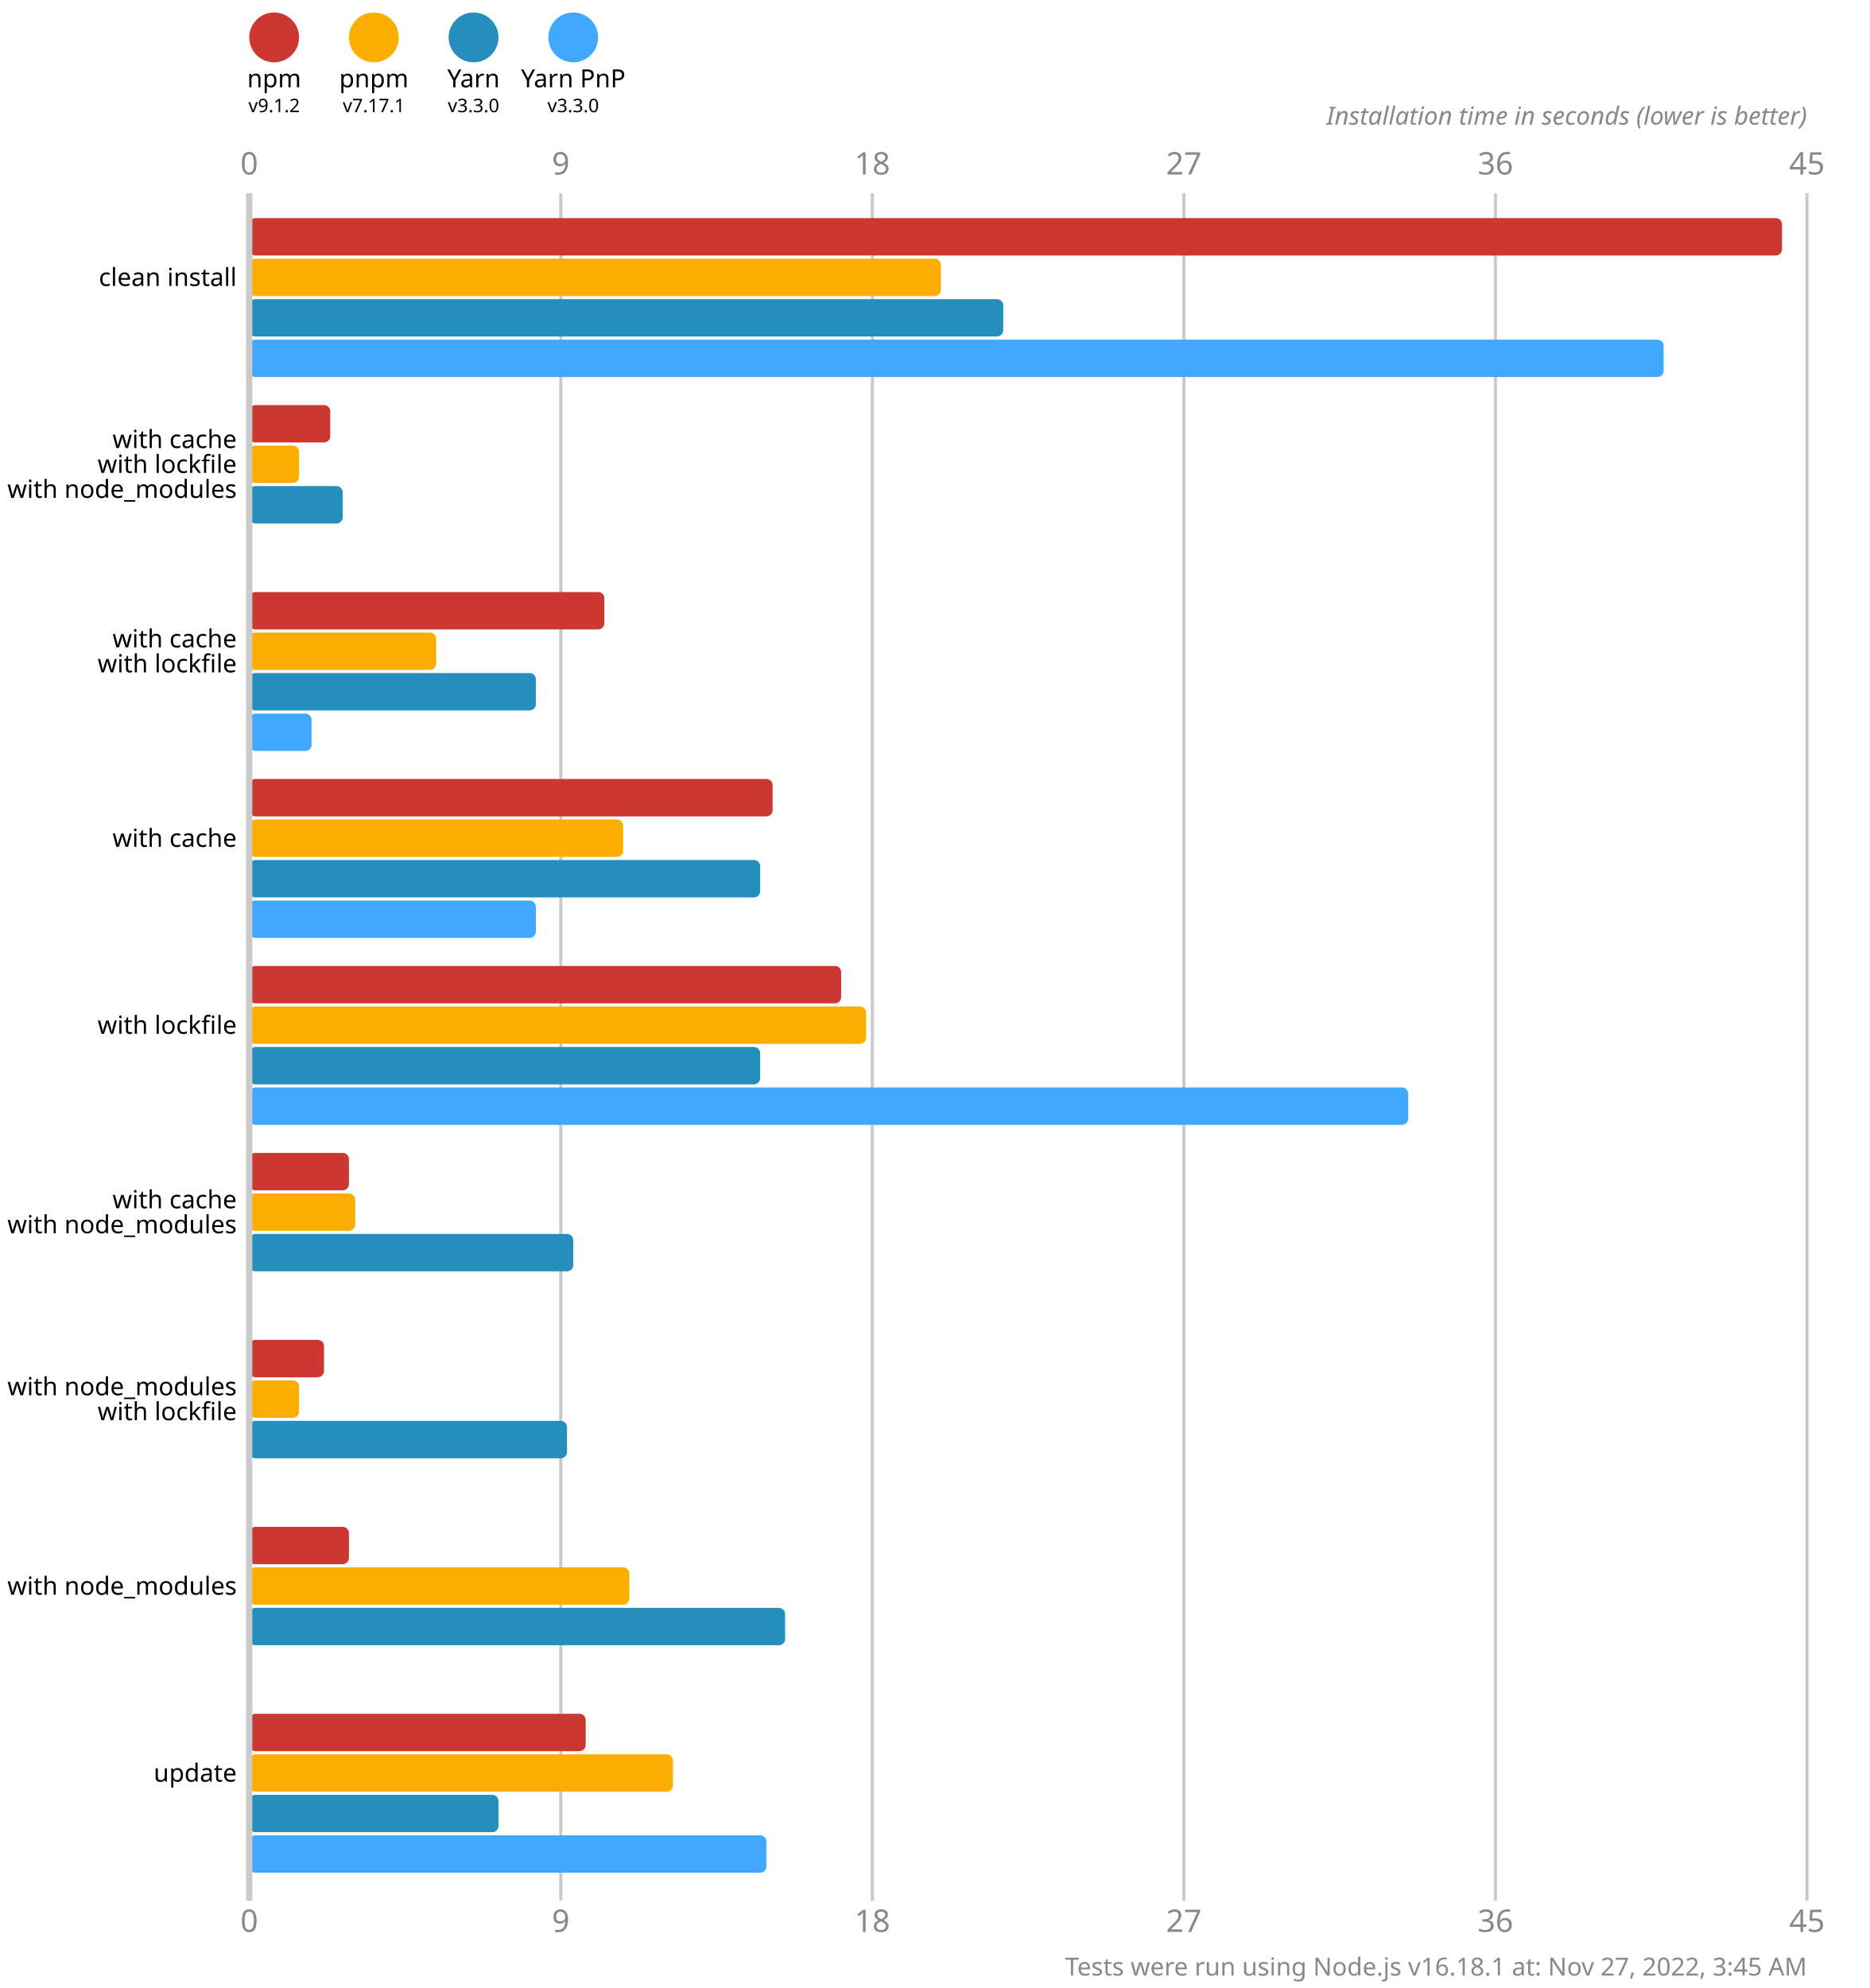
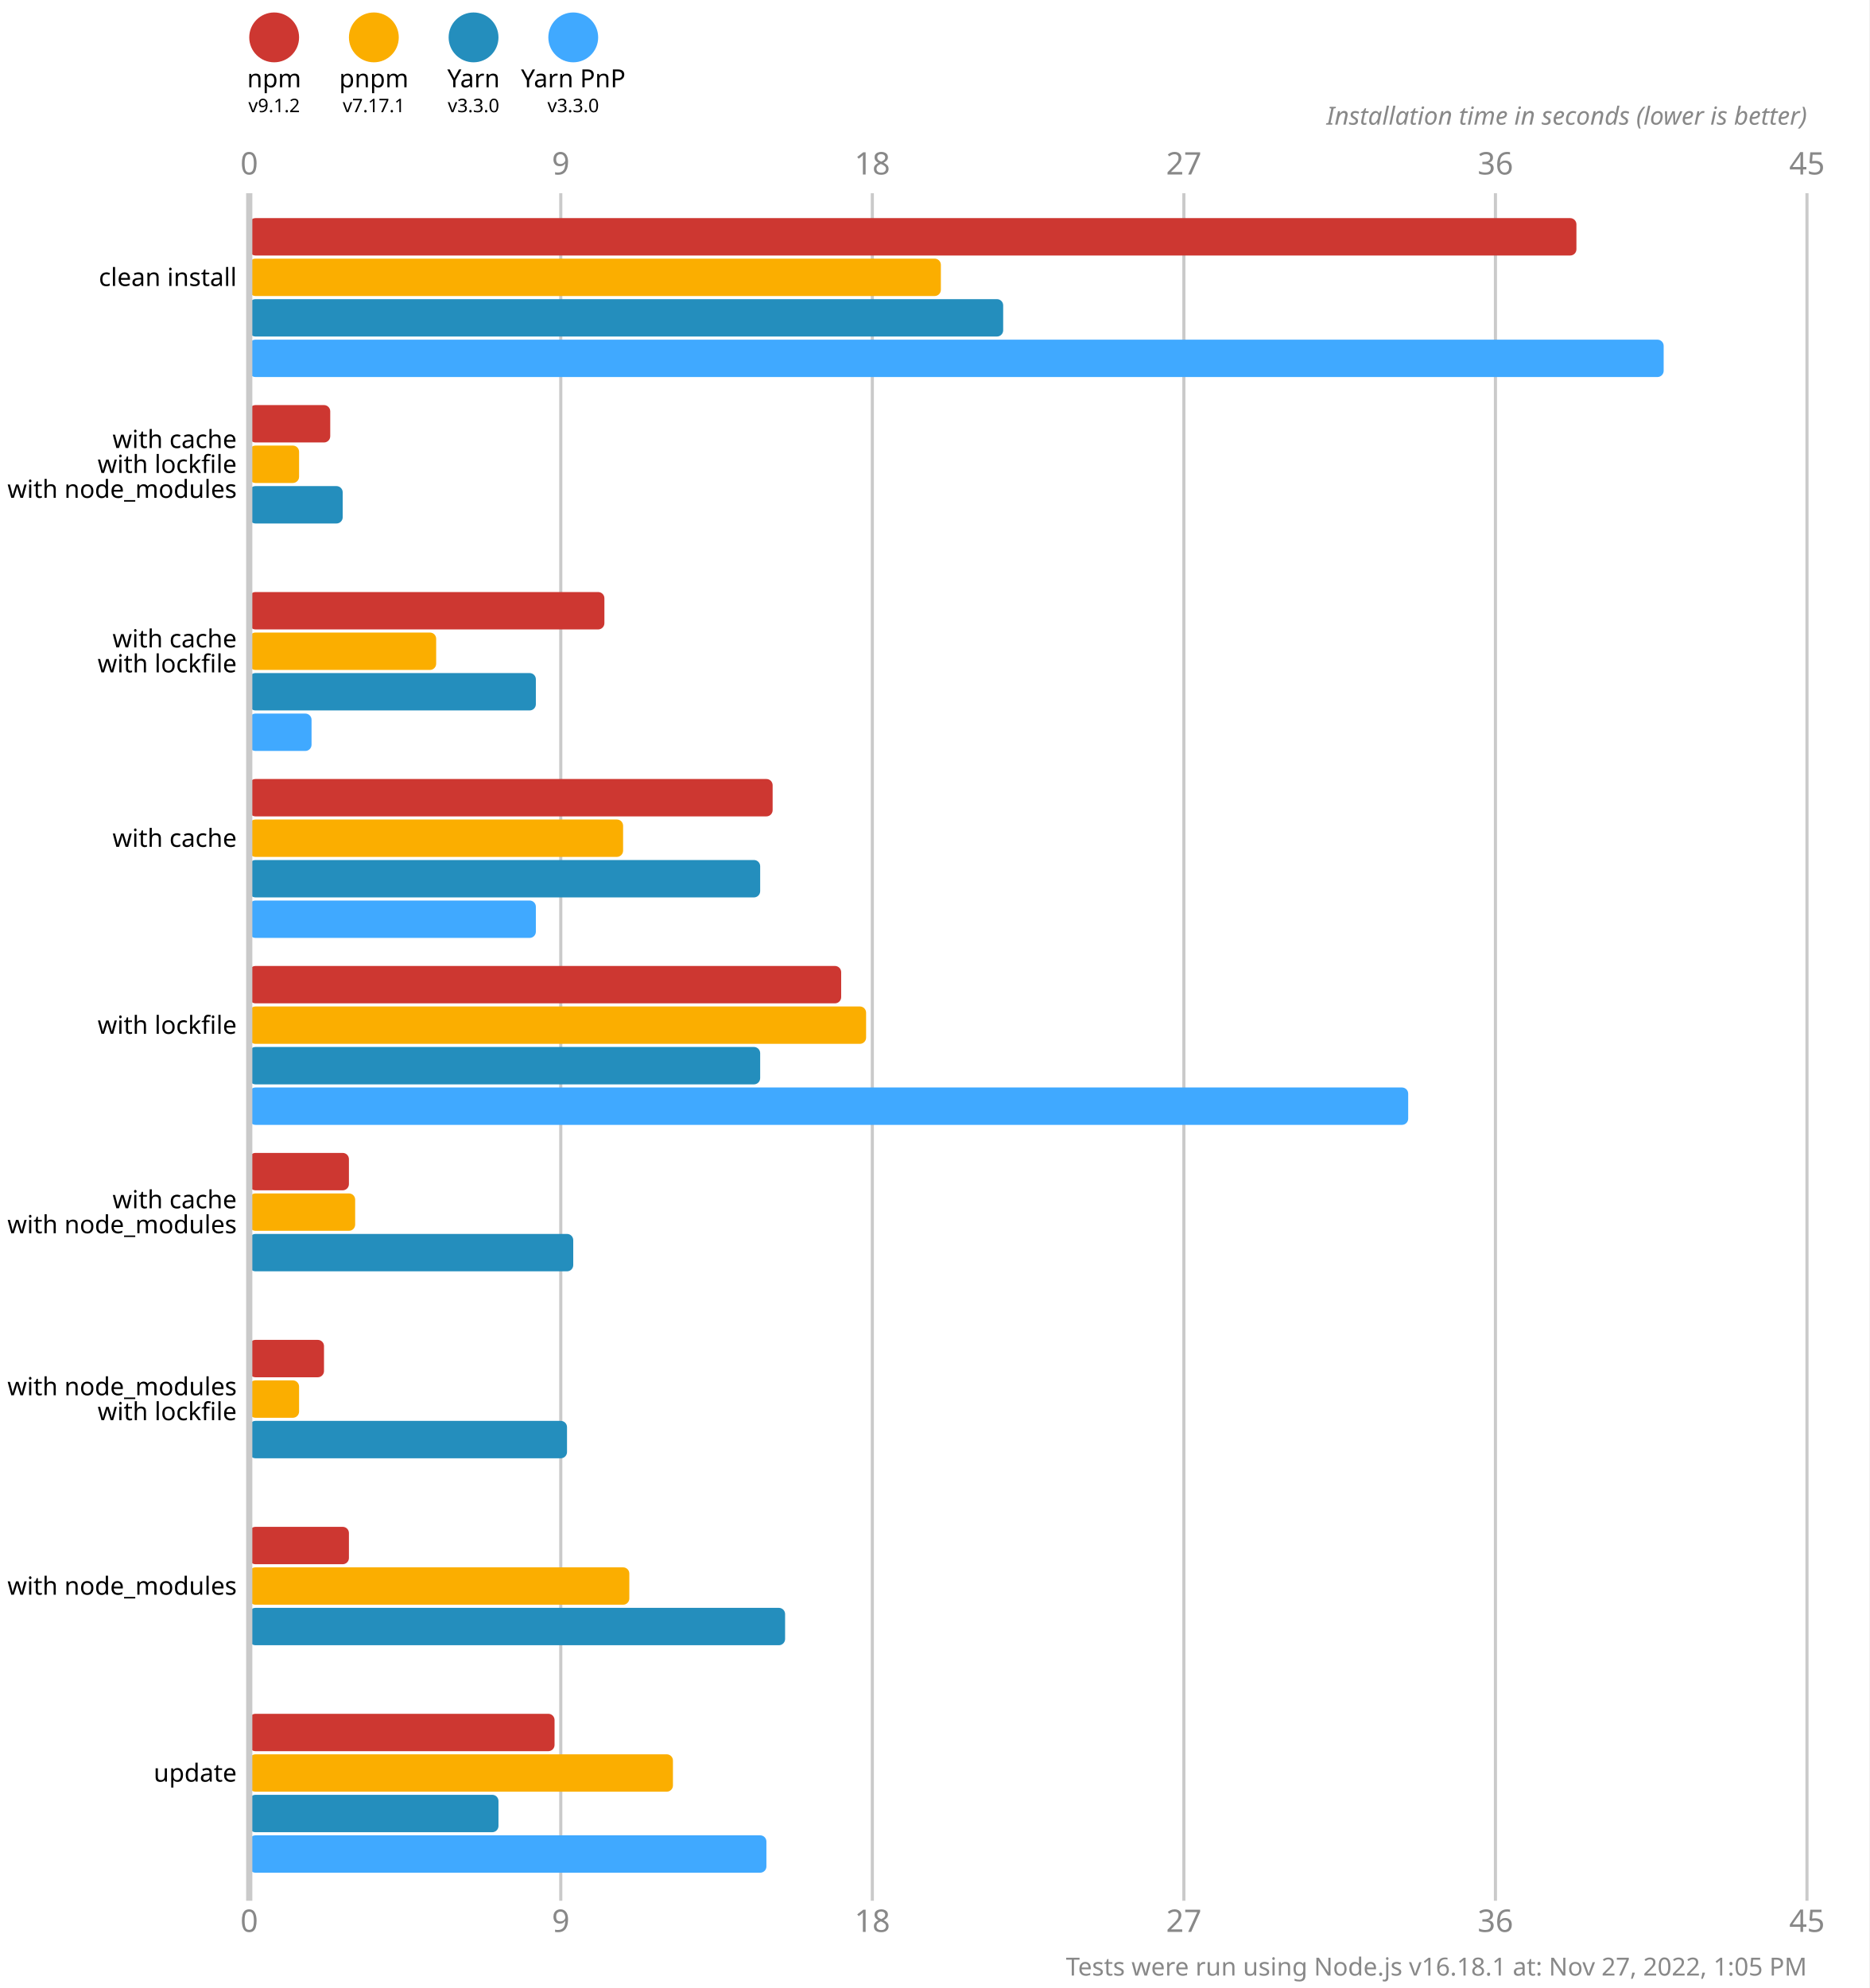
<svg xmlns="http://www.w3.org/2000/svg" version="1.1" viewBox="0 0 300 319">
  <style>
    .font { font-family: sans-serif; }
    .s3 { font-size: 3px; }
    .s4 { font-size: 4px; }
    .s5 { font-size: 5px; }
    .line { stroke: #cacaca; }
    .width { stroke-width: 0.5; }
    .text { fill: #888; }
  </style>
  <rect x="0" y="0" width="300" height="319" fill="#fff" />
  <circle cx="44" cy="6" r="4" fill="#cd3731" />
  <text x="44" y="14" class="font s4" text-anchor="middle">npm</text>
  <text x="44" y="18" class="font s3" text-anchor="middle">v9.1.2</text>
  <circle cx="60" cy="6" r="4" fill="#fbae00" />
  <text x="60" y="14" class="font s4" text-anchor="middle">pnpm</text>
  <text x="60" y="18" class="font s3" text-anchor="middle">v7.17.1</text>
  <circle cx="76" cy="6" r="4" fill="#248ebd" />
  <text x="76" y="14" class="font s4" text-anchor="middle">Yarn</text>
  <text x="76" y="18" class="font s3" text-anchor="middle">v3.3.0</text>
  <circle cx="92" cy="6" r="4" fill="#40a9ff" />
  <text x="92" y="14" class="font s4" text-anchor="middle">Yarn PnP</text>
  <text x="92" y="18" class="font s3" text-anchor="middle">v3.3.0</text>
  <text x="40" y="28" class="font s5 text" text-anchor="middle">0</text>
  <text x="40" y="310" class="font s5 text" text-anchor="middle">0</text>
  <line x1="90" y1="31" x2="90" y2="305" class="line width" />
  <text x="90" y="28" class="font s5 text" text-anchor="middle">9</text>
  <text x="90" y="310" class="font s5 text" text-anchor="middle">9</text>
  <line x1="140" y1="31" x2="140" y2="305" class="line width" />
  <text x="140" y="28" class="font s5 text" text-anchor="middle">18</text>
  <text x="140" y="310" class="font s5 text" text-anchor="middle">18</text>
  <line x1="190" y1="31" x2="190" y2="305" class="line width" />
  <text x="190" y="28" class="font s5 text" text-anchor="middle">27</text>
  <text x="190" y="310" class="font s5 text" text-anchor="middle">27</text>
  <line x1="240" y1="31" x2="240" y2="305" class="line width" />
  <text x="240" y="28" class="font s5 text" text-anchor="middle">36</text>
  <text x="240" y="310" class="font s5 text" text-anchor="middle">36</text>
  <line x1="290" y1="31" x2="290" y2="305" class="line width" />
  <text x="290" y="28" class="font s5 text" text-anchor="middle">45</text>
  <text x="290" y="310" class="font s5 text" text-anchor="middle">45</text>
  <text x="290" y="20" class="font s4 text" font-style="italic" text-anchor="end">Installation time in seconds (lower is better)</text>
-   <rect x="40" y="35" width="246" height="6" fill="#cd3731" rx="1" ry="1" />
+   <rect x="40" y="35" width="213" height="6" fill="#cd3731" rx="1" ry="1" />
  <rect x="40" y="41.5" width="111" height="6" fill="#fbae00" rx="1" ry="1" />
  <rect x="40" y="48" width="121" height="6" fill="#248ebd" rx="1" ry="1" />
  <rect x="40" y="54.5" width="227" height="6" fill="#40a9ff" rx="1" ry="1" />
  <rect x="40" y="65" width="13" height="6" fill="#cd3731" rx="1" ry="1" />
  <rect x="40" y="71.5" width="8" height="6" fill="#fbae00" rx="1" ry="1" />
  <rect x="40" y="78" width="15" height="6" fill="#248ebd" rx="1" ry="1" />
  <rect x="40" y="84.5" width="0" height="6" fill="#40a9ff" rx="1" ry="1" />
  <rect x="40" y="95" width="57" height="6" fill="#cd3731" rx="1" ry="1" />
  <rect x="40" y="101.5" width="30" height="6" fill="#fbae00" rx="1" ry="1" />
  <rect x="40" y="108" width="46" height="6" fill="#248ebd" rx="1" ry="1" />
  <rect x="40" y="114.5" width="10" height="6" fill="#40a9ff" rx="1" ry="1" />
  <rect x="40" y="125" width="84" height="6" fill="#cd3731" rx="1" ry="1" />
  <rect x="40" y="131.5" width="60" height="6" fill="#fbae00" rx="1" ry="1" />
  <rect x="40" y="138" width="82" height="6" fill="#248ebd" rx="1" ry="1" />
  <rect x="40" y="144.5" width="46" height="6" fill="#40a9ff" rx="1" ry="1" />
  <rect x="40" y="155" width="95" height="6" fill="#cd3731" rx="1" ry="1" />
  <rect x="40" y="161.5" width="99" height="6" fill="#fbae00" rx="1" ry="1" />
  <rect x="40" y="168" width="82" height="6" fill="#248ebd" rx="1" ry="1" />
  <rect x="40" y="174.5" width="186" height="6" fill="#40a9ff" rx="1" ry="1" />
  <rect x="40" y="185" width="16" height="6" fill="#cd3731" rx="1" ry="1" />
  <rect x="40" y="191.5" width="17" height="6" fill="#fbae00" rx="1" ry="1" />
  <rect x="40" y="198" width="52" height="6" fill="#248ebd" rx="1" ry="1" />
  <rect x="40" y="204.5" width="0" height="6" fill="#40a9ff" rx="1" ry="1" />
  <rect x="40" y="215" width="12" height="6" fill="#cd3731" rx="1" ry="1" />
  <rect x="40" y="221.5" width="8" height="6" fill="#fbae00" rx="1" ry="1" />
  <rect x="40" y="228" width="51" height="6" fill="#248ebd" rx="1" ry="1" />
  <rect x="40" y="234.5" width="0" height="6" fill="#40a9ff" rx="1" ry="1" />
  <rect x="40" y="245" width="16" height="6" fill="#cd3731" rx="1" ry="1" />
  <rect x="40" y="251.5" width="61" height="6" fill="#fbae00" rx="1" ry="1" />
  <rect x="40" y="258" width="86" height="6" fill="#248ebd" rx="1" ry="1" />
  <rect x="40" y="264.5" width="0" height="6" fill="#40a9ff" rx="1" ry="1" />
-   <rect x="40" y="275" width="54" height="6" fill="#cd3731" rx="1" ry="1" />
+   <rect x="40" y="275" width="49" height="6" fill="#cd3731" rx="1" ry="1" />
  <rect x="40" y="281.5" width="68" height="6" fill="#fbae00" rx="1" ry="1" />
  <rect x="40" y="288" width="40" height="6" fill="#248ebd" rx="1" ry="1" />
  <rect x="40" y="294.5" width="83" height="6" fill="#40a9ff" rx="1" ry="1" />
  <line x1="40" y1="31" x2="40" y2="305" class="line" />
  <text x="38" y="44.5" class="font s4" dominant-baseline="middle" text-anchor="end">clean install</text>
  <text x="38" y="70.5" class="font s4" dominant-baseline="middle" text-anchor="end">with cache</text>
  <text x="38" y="74.5" class="font s4" dominant-baseline="middle" text-anchor="end">with lockfile</text>
  <text x="38" y="78.5" class="font s4" dominant-baseline="middle" text-anchor="end">with node_modules</text>
  <text x="38" y="102.5" class="font s4" dominant-baseline="middle" text-anchor="end">with cache</text>
  <text x="38" y="106.5" class="font s4" dominant-baseline="middle" text-anchor="end">with lockfile</text>
  <text x="38" y="134.5" class="font s4" dominant-baseline="middle" text-anchor="end">with cache</text>
  <text x="38" y="164.5" class="font s4" dominant-baseline="middle" text-anchor="end">with lockfile</text>
  <text x="38" y="192.5" class="font s4" dominant-baseline="middle" text-anchor="end">with cache</text>
  <text x="38" y="196.5" class="font s4" dominant-baseline="middle" text-anchor="end">with node_modules</text>
  <text x="38" y="222.5" class="font s4" dominant-baseline="middle" text-anchor="end">with node_modules</text>
  <text x="38" y="226.5" class="font s4" dominant-baseline="middle" text-anchor="end">with lockfile</text>
  <text x="38" y="254.5" class="font s4" dominant-baseline="middle" text-anchor="end">with node_modules</text>
  <text x="38" y="284.5" class="font s4" dominant-baseline="middle" text-anchor="end">update</text>
-   <text x="290" y="317" class="font s4 text" text-anchor="end">Tests were run using Node.js v16.18.1 at: Nov 27, 2022, 3:45 AM</text>
+   <text x="290" y="317" class="font s4 text" text-anchor="end">Tests were run using Node.js v16.18.1 at: Nov 27, 2022, 1:05 PM</text>
</svg>
